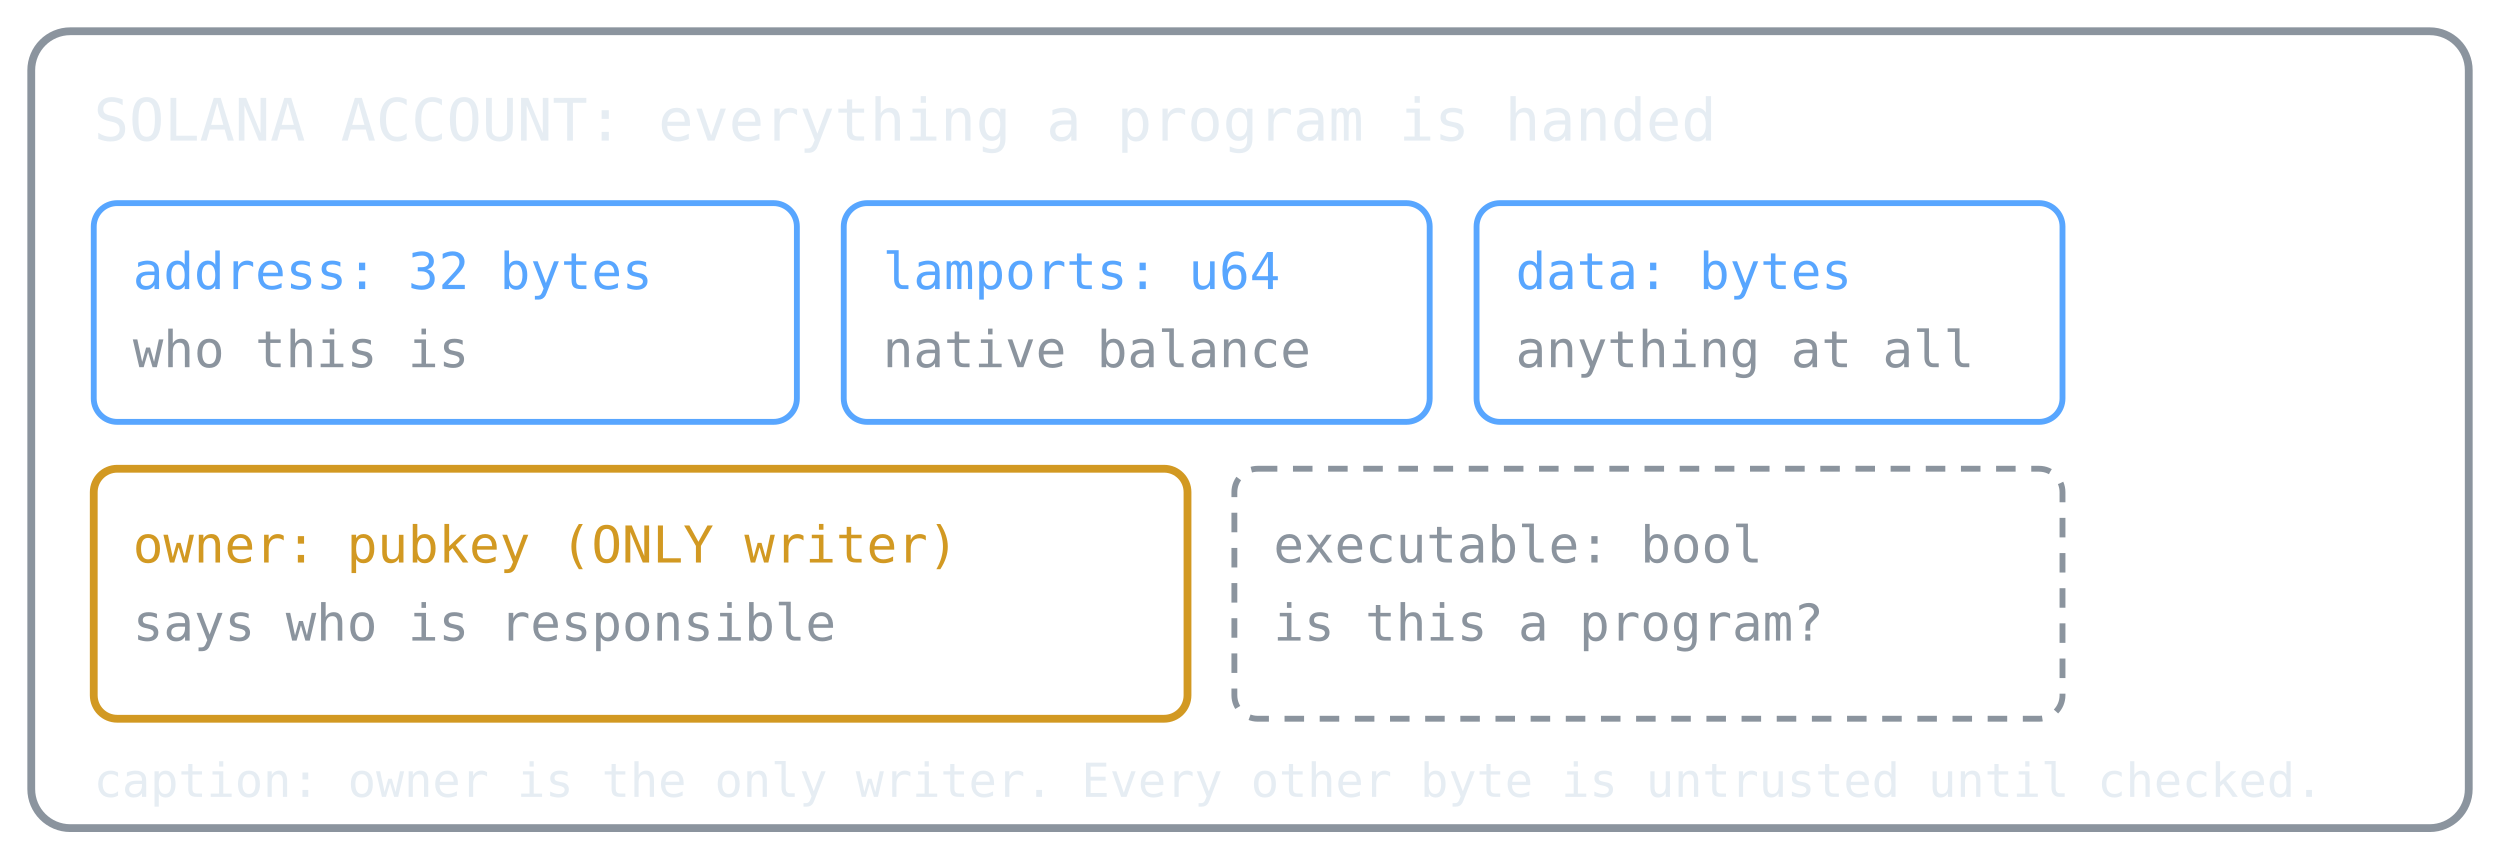
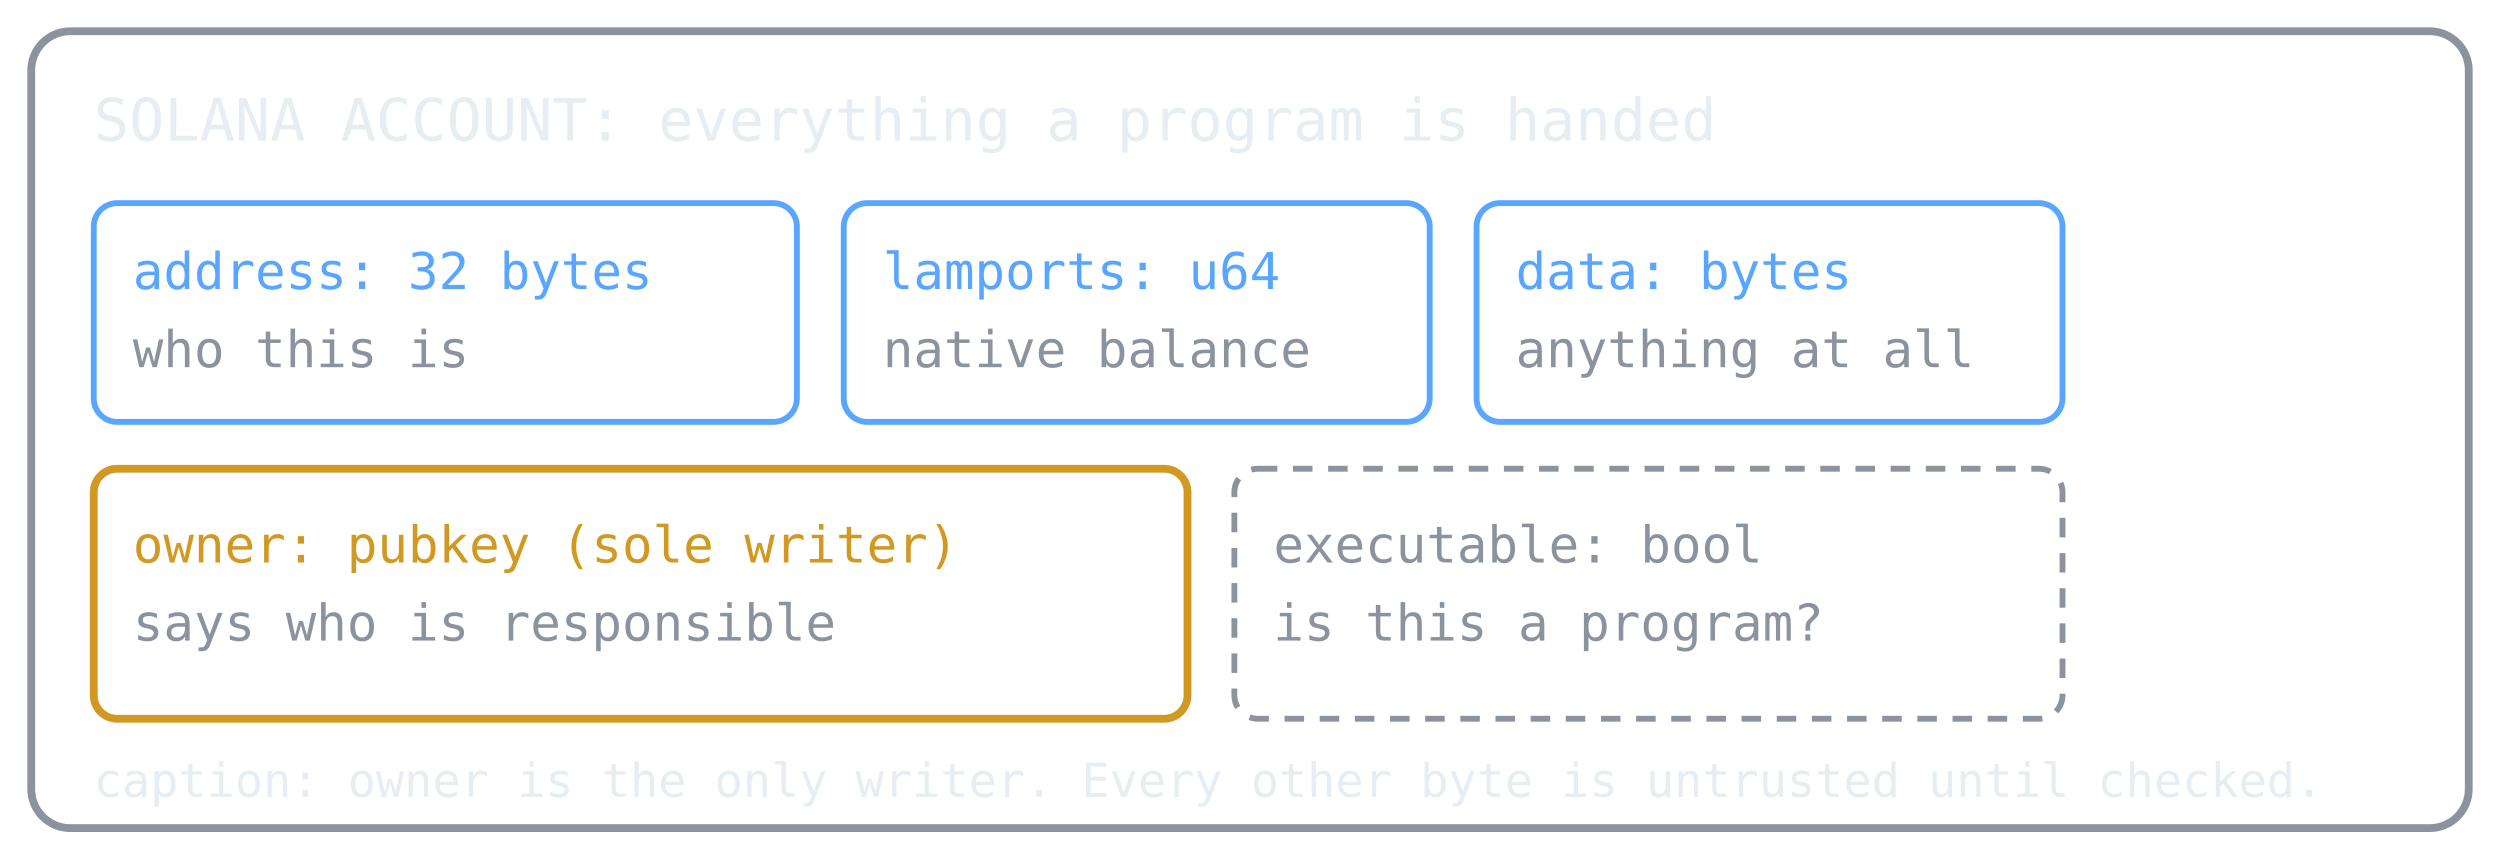
<svg xmlns="http://www.w3.org/2000/svg" viewBox="0 0 640 220" role="img" aria-label="Solana account anatomy">
  <rect x="8" y="8" width="624" height="204" rx="10" fill="none" stroke="#8b949e" stroke-width="2" />
  <text x="24" y="36" fill="#e6edf3" font-family="monospace" font-size="15">SOLANA ACCOUNT: everything a program is handed</text>
  <g font-family="monospace" font-size="13">
    <rect x="24" y="52" width="180" height="56" rx="6" fill="none" stroke="#58a6ff" stroke-width="1.5" />
    <text x="34" y="74" fill="#58a6ff">address: 32 bytes</text>
    <text x="34" y="94" fill="#8b949e">who this is</text>
    <rect x="216" y="52" width="150" height="56" rx="6" fill="none" stroke="#58a6ff" stroke-width="1.5" />
    <text x="226" y="74" fill="#58a6ff">lamports: u64</text>
    <text x="226" y="94" fill="#8b949e">native balance</text>
    <rect x="378" y="52" width="150" height="56" rx="6" fill="none" stroke="#58a6ff" stroke-width="1.5" />
    <text x="388" y="74" fill="#58a6ff">data: bytes</text>
    <text x="388" y="94" fill="#8b949e">anything at all</text>
    <rect x="24" y="120" width="280" height="64" rx="6" fill="none" stroke="#d29922" stroke-width="2" />
-     <text x="34" y="144" fill="#d29922">owner: pubkey  (ONLY writer)</text>
+     <text x="34" y="144" fill="#d29922">owner: pubkey  (sole writer)</text>
    <text x="34" y="164" fill="#8b949e">says who is responsible</text>
    <rect x="316" y="120" width="212" height="64" rx="6" fill="none" stroke="#8b949e" stroke-width="1.5" stroke-dasharray="5 4" />
    <text x="326" y="144" fill="#8b949e">executable: bool</text>
    <text x="326" y="164" fill="#8b949e">is this a program?</text>
  </g>
  <text x="24" y="204" fill="#e6edf3" font-family="monospace" font-size="12">caption: owner is the only writer. Every other byte is untrusted until checked.</text>
</svg>
